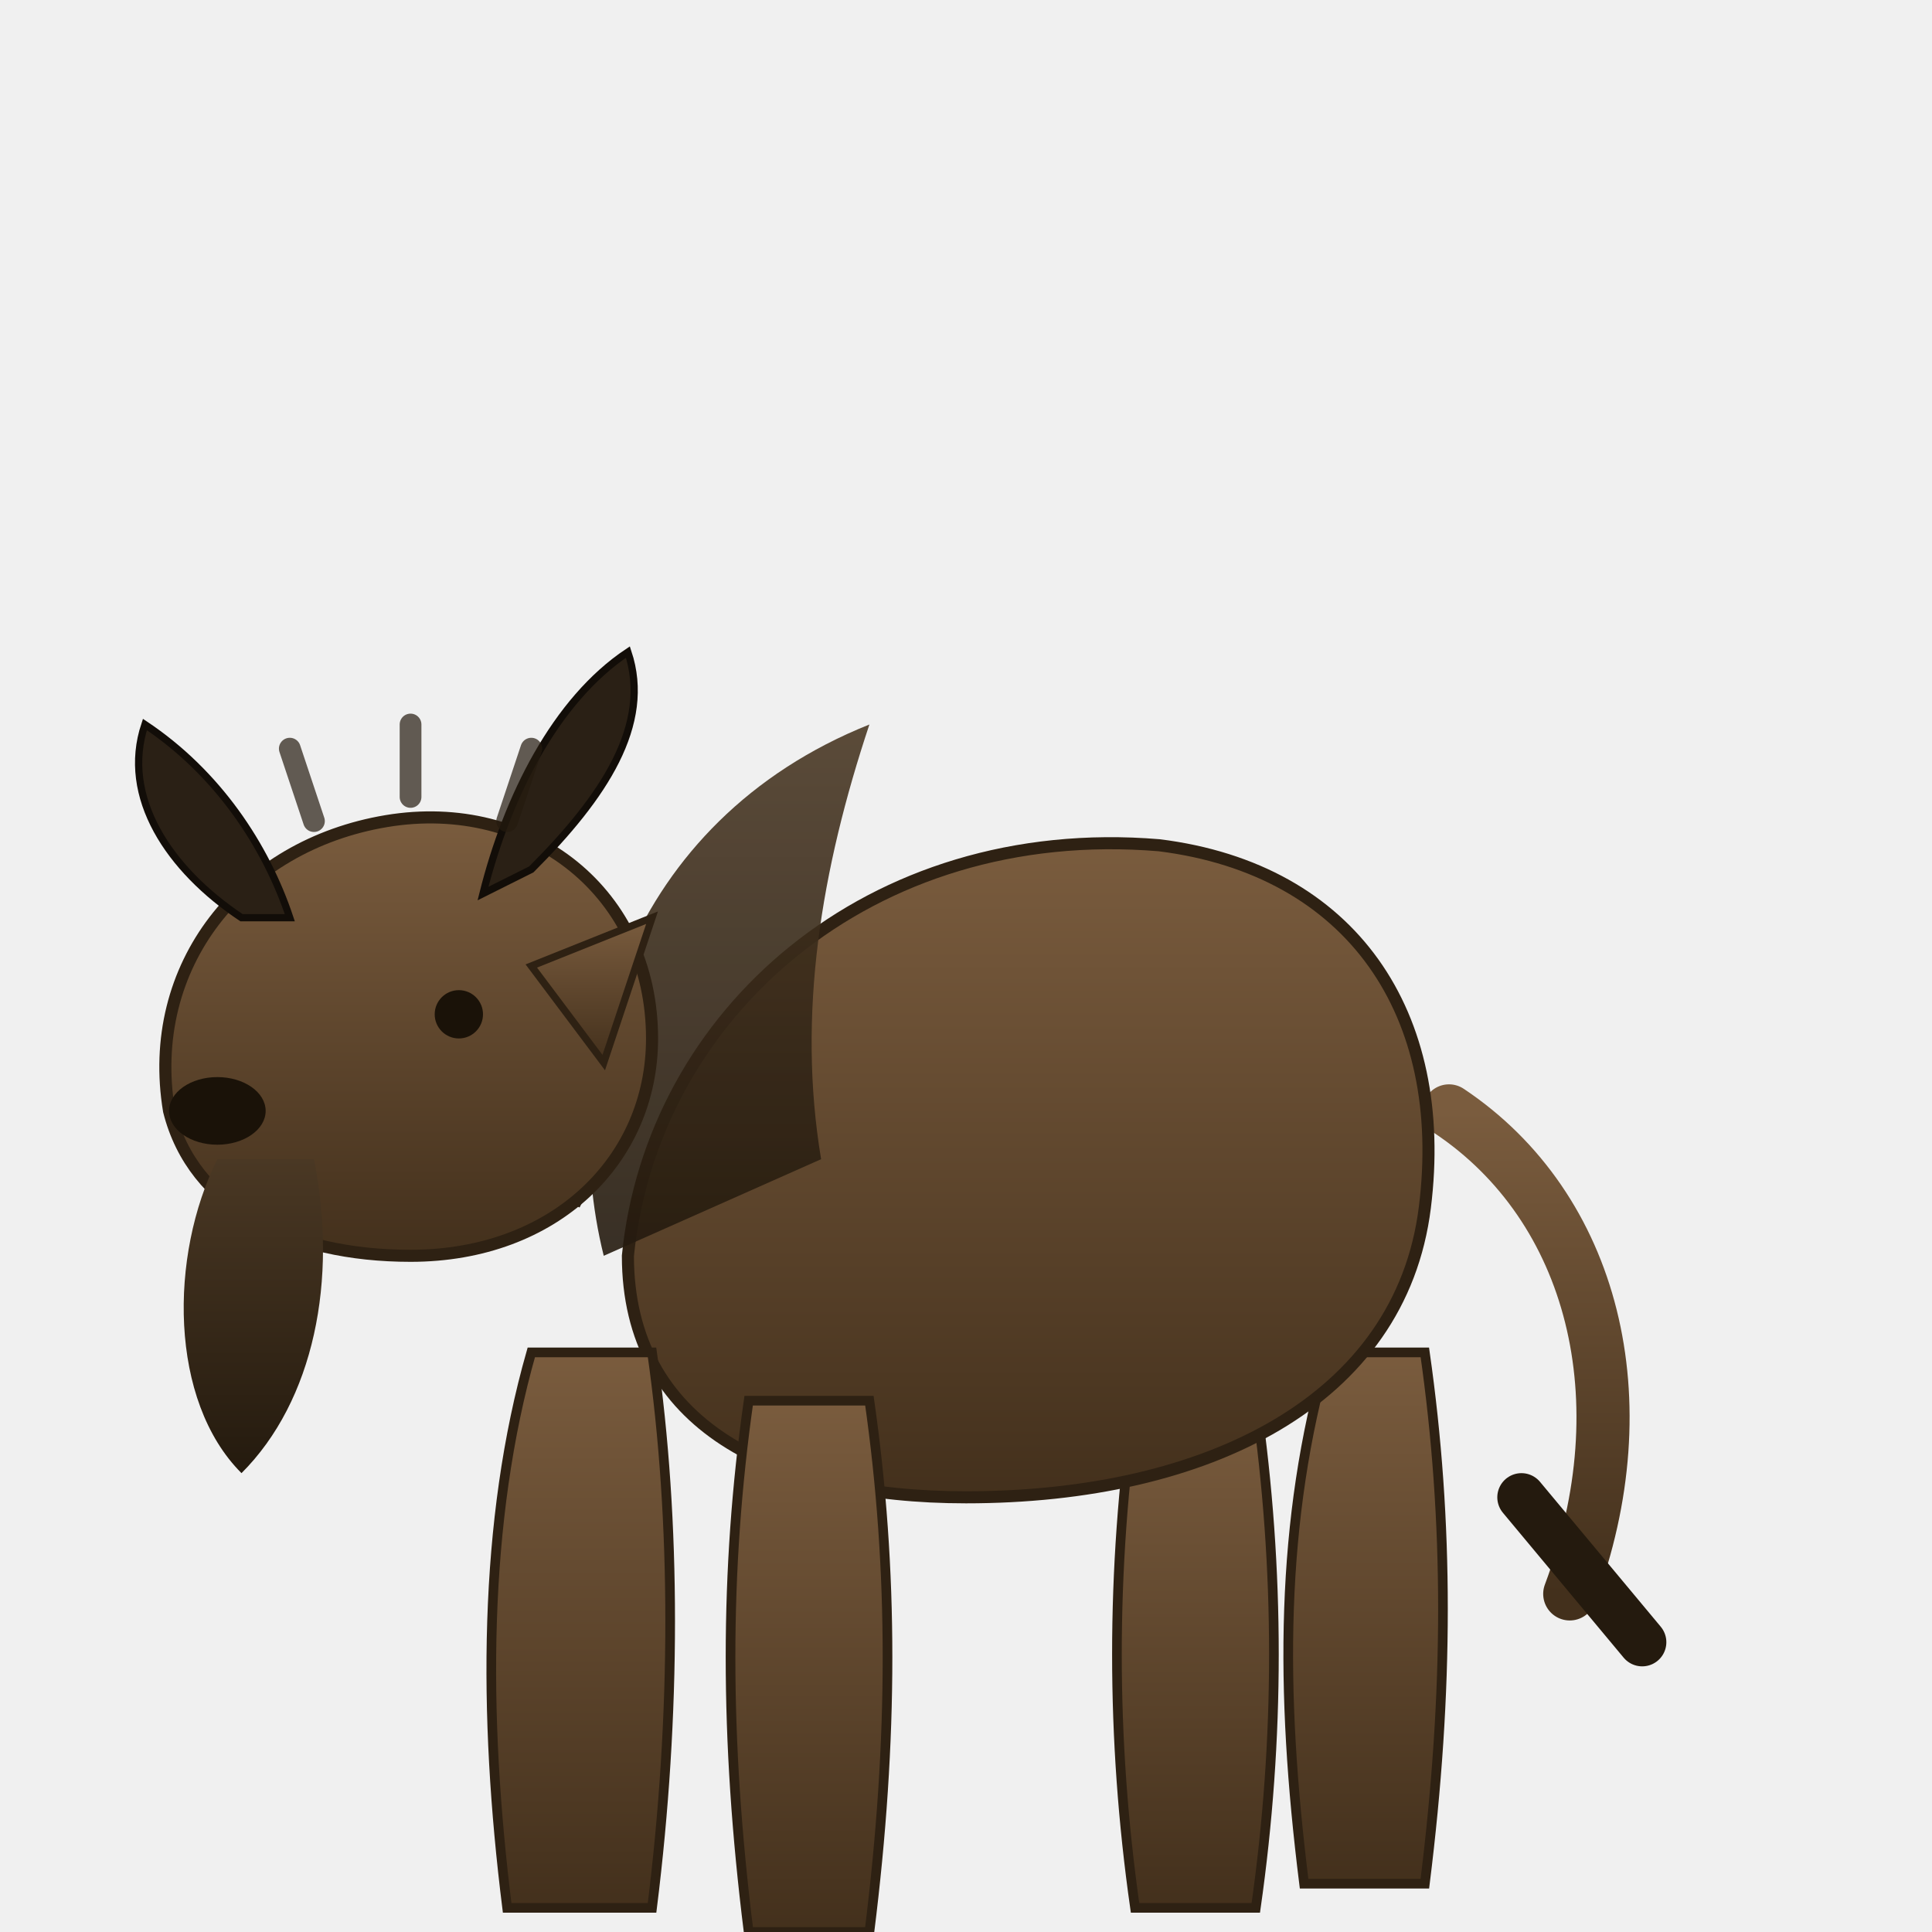
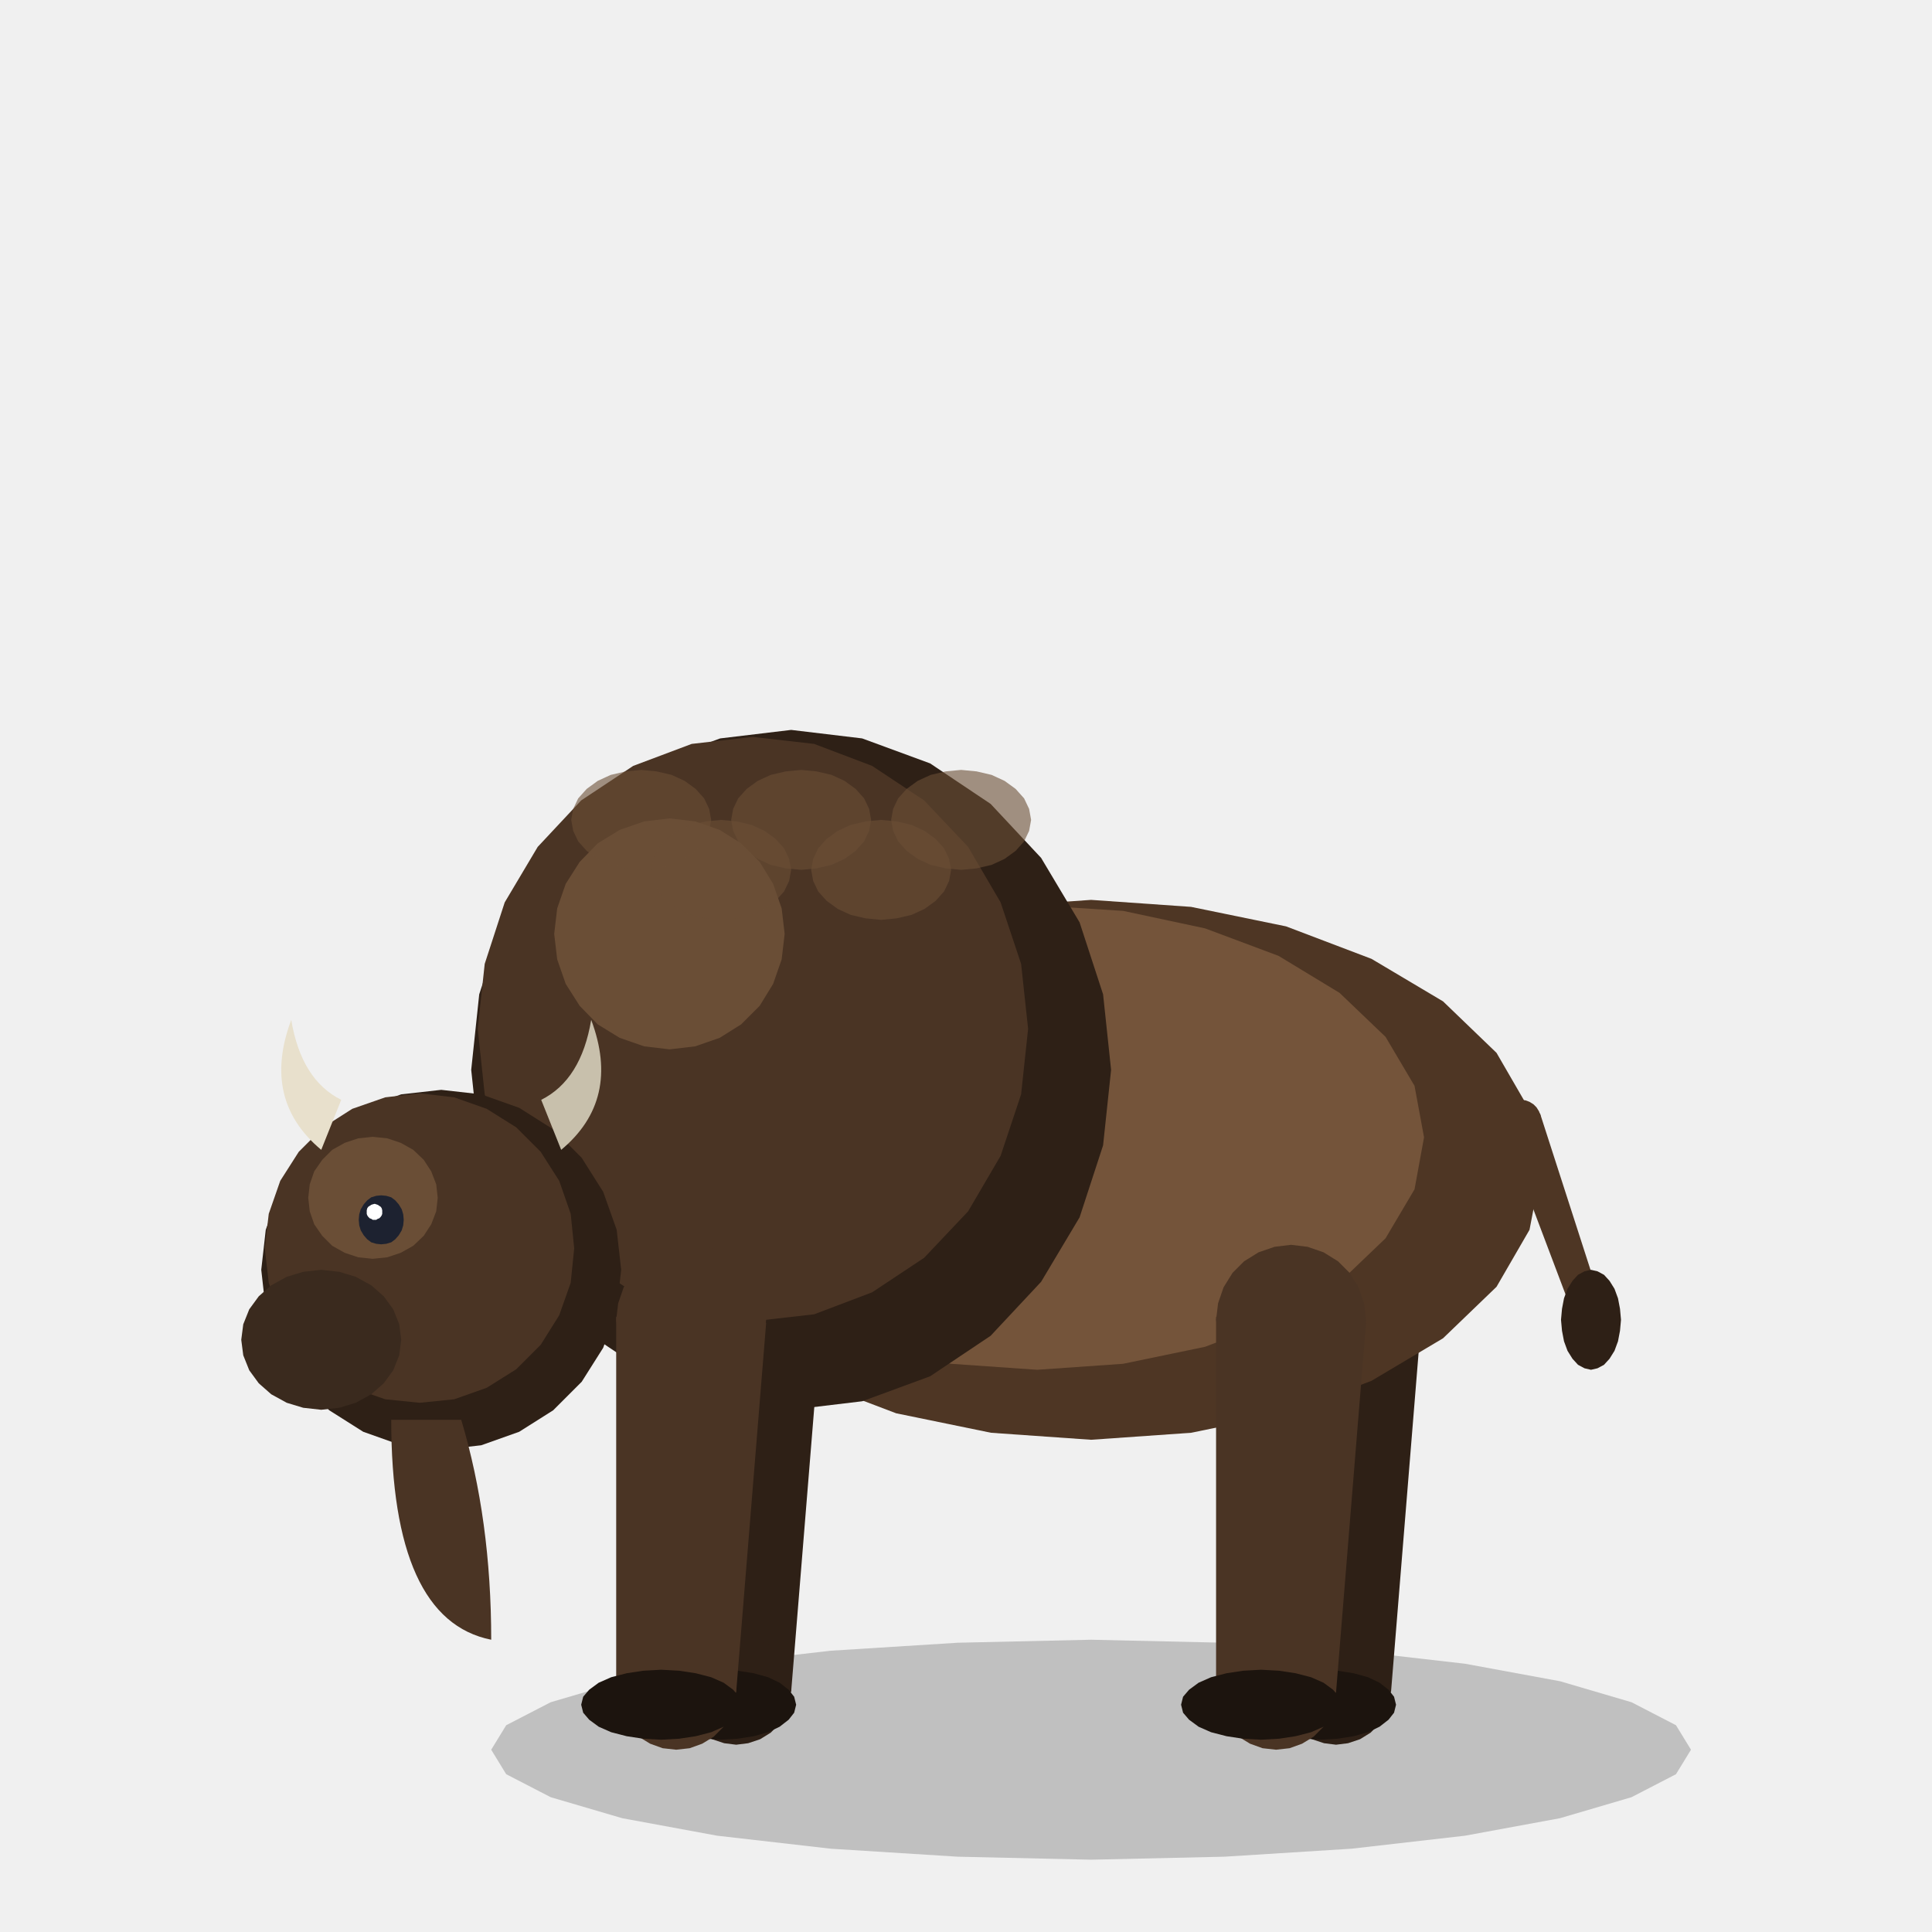
<svg xmlns="http://www.w3.org/2000/svg" viewBox="0 0 80 80">
-   <defs>
-     <linearGradient id="bsBody" x1="0" y1="0" x2="0" y2="1">
-       <stop offset="0%" stop-color="#7a5c3e" />
-       <stop offset="100%" stop-color="#43301c" />
-     </linearGradient>
-     <linearGradient id="bsMane" x1="0" y1="0" x2="0" y2="1">
-       <stop offset="0%" stop-color="#4a3824" />
-       <stop offset="100%" stop-color="#241a0e" />
-     </linearGradient>
-   </defs>
-   <path d="M60,46 C66,50 68,58 65,66" fill="none" stroke="url(#bsBody)" stroke-width="2.2" stroke-linecap="round" />
-   <path d="M63,62 L68,68" stroke="#241a0e" stroke-width="2" stroke-linecap="round" />
-   <path d="M55,56 C53,63 53,70 54,78 L59,78 C60,70 60,63 59,56 Z" fill="url(#bsBody)" stroke="#2e2113" stroke-width="0.4" />
-   <path d="M47,58 C46,65 46,72 47,79 L52,79 C53,72 53,65 52,58 Z" fill="url(#bsBody)" stroke="#2e2113" stroke-width="0.4" />
-   <path d="M26,52 C27,42 36,34 48,35 C56,36 60,42 59,50 C58,58 50,62 40,62 C32,62 26,59 26,52 Z" fill="url(#bsBody)" stroke="#2e2113" stroke-width="0.5" />
-   <path d="M22,56 C20,63 20,71 21,79 L27,79 C28,71 28,63 27,56 Z" fill="url(#bsBody)" stroke="#2e2113" stroke-width="0.4" />
-   <path d="M31,58 C30,65 30,72 31,80 L36,80 C37,72 37,65 36,58 Z" fill="url(#bsBody)" stroke="#2e2113" stroke-width="0.4" />
-   <path d="M25,52 C23,44 26,34 36,30 C34,36 33,42 34,48 Z" fill="url(#bsMane)" opacity="0.9" />
-   <path d="M24,50 C20,48 15,48 11,51 C14,46 20,44 26,46 Z" fill="url(#bsMane)" />
-   <path d="M7,46 C6,40 10,35 16,34 C22,33 27,37 27,43 C27,48 23,52 17,52 C12,52 8,50 7,46 Z" fill="url(#bsBody)" stroke="#2e2113" stroke-width="0.5" />
-   <path d="M9,48 C7,52 7,58 10,61 C13,58 14,53 13,48 Z" fill="url(#bsMane)" />
-   <path d="M10,38 C7,36 5,33 6,30 C9,32 11,35 12,38 Z" fill="#2a2015" stroke="#120d08" stroke-width="0.3" />
-   <path d="M22,36 C25,33 27,30 26,27 C23,29 21,33 20,37 Z" fill="#2a2015" stroke="#120d08" stroke-width="0.3" />
-   <path d="M22,40 L27,38 L25,44 Z" fill="url(#bsBody)" stroke="#2e2113" stroke-width="0.3" />
-   <circle cx="19" cy="42" r="1" fill="#1a1208" />
-   <ellipse cx="9" cy="46" rx="2" ry="1.4" fill="#1a1208" />
-   <g stroke="#241a0e" stroke-width="0.9" stroke-linecap="round" opacity="0.7">
-     <line x1="13" y1="34" x2="12" y2="31" />
-     <line x1="17" y1="33" x2="17" y2="30" />
-     <line x1="21" y1="34" x2="22" y2="31" />
+   <g transform="translate(38.97 71.21) scale(2.07)">
+     <path d="M15 0.6L14.7 1.09L13.81 1.55L12.38 1.97L10.48 2.32L8.21 2.58L5.67 2.74L3 2.8L0.33 2.74L-2.21 2.58L-4.48 2.32L-6.38 1.97L-7.81 1.55L-8.7 1.09L-9 0.6L-8.7 0.11L-7.81 -0.35L-6.38 -0.77L-4.48 -1.12L-2.21 -1.38L0.33 -1.54L3 -1.6L5.67 -1.54L8.21 -1.38L10.48 -1.12L12.38 -0.77L13.81 -0.35L14.7 0.11Z" fill="#000000" opacity="0.2" />
+     <g>
+       <animateTransform attributeName="transform" type="rotate" values="-12 8.20 -8.00;12 8.20 -8.00;-12 8.20 -8.00" dur="1.6s" begin="0s" repeatCount="indefinite" />
+       <path d="M6.8 -8.06L6.8 -0.64L9 -0.56L9.6 -7.94Z" fill="#2e2016" />
+       <path d="M9.6 -8L9.56 -7.69L9.46 -7.39L9.29 -7.13L9.07 -6.91L8.81 -6.74L8.51 -6.64L8.2 -6.6L7.89 -6.64L7.59 -6.74L7.33 -6.91L7.11 -7.13L6.94 -7.39L6.84 -7.69L6.8 -8L6.84 -8.31L6.94 -8.61L7.11 -8.87L7.33 -9.09L7.59 -9.26L7.89 -9.36L8.2 -9.4L8.51 -9.36L8.81 -9.26L9.07 -9.09L9.29 -8.87L9.46 -8.61L9.56 -8.31Z" fill="#2e2016" />
+       <path d="M9 -0.6L8.97 -0.36L8.89 -0.12L8.76 0.09L8.59 0.26L8.38 0.39L8.14 0.47L7.9 0.5L7.66 0.47L7.42 0.39L7.21 0.26L7.04 0.09L6.91 -0.12L6.83 -0.36L6.8 -0.6L6.83 -0.84L6.91 -1.08L7.04 -1.29L7.21 -1.46L7.42 -1.59L7.66 -1.67L7.9 -1.7L8.14 -1.67L8.38 -1.59L8.59 -1.46L8.76 -1.29L8.89 -1.08L8.97 -0.84Z" fill="#2e2016" />
+       <path d="M9.1 -0.3L9.06 -0.14L8.95 0L8.77 0.14L8.54 0.25L8.25 0.33L7.93 0.38L7.6 0.4L7.27 0.38L6.95 0.33L6.66 0.25L6.43 0.14L6.25 0L6.14 -0.14L6.1 -0.3L6.14 -0.46L6.25 -0.6L6.43 -0.74L6.66 -0.85L6.95 -0.93L7.27 -0.98L7.6 -1L7.93 -0.98L8.25 -0.93L8.54 -0.85L8.77 -0.74L8.95 -0.6L9.06 -0.46Z" fill="#1c140e" />
+     </g>
+     <g>
+       <animateTransform attributeName="transform" type="rotate" values="12 -3.80 -8.00;-12 -3.80 -8.00;12 -3.80 -8.00" dur="1.6s" begin="0s" repeatCount="indefinite" />
+       <path d="M-5.2 -8.06L-5.2 -0.64L-3 -0.56L-2.4 -7.94Z" fill="#2e2016" />
+       <path d="M-2.4 -8L-2.44 -7.69L-2.54 -7.39L-2.71 -7.13L-2.93 -6.91L-3.19 -6.74L-3.49 -6.64L-3.8 -6.6L-4.11 -6.64L-4.41 -6.74L-4.67 -6.91L-4.89 -7.13L-5.06 -7.39L-5.16 -7.69L-5.2 -8L-5.16 -8.31L-5.06 -8.61L-4.89 -8.87L-4.67 -9.09L-4.41 -9.26L-4.11 -9.36L-3.8 -9.4L-3.49 -9.36L-3.19 -9.26L-2.93 -9.09L-2.71 -8.87L-2.54 -8.61L-2.44 -8.31Z" fill="#2e2016" />
+       <path d="M-3 -0.6L-3.03 -0.36L-3.11 -0.12L-3.24 0.09L-3.41 0.26L-3.62 0.39L-3.86 0.47L-4.1 0.5L-4.34 0.47L-4.58 0.39L-4.79 0.26L-4.96 0.09L-5.09 -0.12L-5.17 -0.36L-5.2 -0.6L-5.17 -0.84L-5.09 -1.08L-4.96 -1.29L-4.79 -1.46L-4.58 -1.59L-4.34 -1.67L-4.1 -1.7L-3.86 -1.67L-3.62 -1.59L-3.41 -1.46L-3.24 -1.29L-3.11 -1.08L-3.03 -0.84Z" fill="#2e2016" />
+       <path d="M-2.9 -0.3L-2.94 -0.14L-3.05 0L-3.23 0.14L-3.46 0.25L-3.75 0.33L-4.07 0.38L-4.4 0.4L-4.73 0.38L-5.05 0.33L-5.34 0.25L-5.57 0.14L-5.75 0L-5.86 -0.14L-5.9 -0.3L-5.86 -0.46L-5.75 -0.6L-5.57 -0.74L-5.34 -0.85L-5.05 -0.93L-4.73 -0.98L-4.4 -1L-4.07 -0.98L-3.75 -0.93L-3.46 -0.85L-3.23 -0.74L-3.05 -0.6L-2.94 -0.46Z" fill="#1c140e" />
+     </g>
+     <path d="M12 -11L11.77 -9.8L11.11 -8.66L10.04 -7.63L8.61 -6.78L6.9 -6.13L5 -5.74L3 -5.6L1 -5.74L-0.9 -6.13L-2.61 -6.78L-4.04 -7.63L-5.11 -8.66L-5.77 -9.8L-6 -11L-5.77 -12.2L-5.11 -13.34L-4.04 -14.37L-2.61 -15.22L-0.9 -15.87L1 -16.26L3 -16.4L5 -16.26L6.9 -15.87L8.61 -15.22L10.04 -14.37L11.11 -13.34L11.77 -12.2Z" fill="#4e3624" />
+     <path d="M9.66 -11.65L9.47 -10.61L8.89 -9.63L7.97 -8.75L6.75 -8.02L5.28 -7.46L3.64 -7.12L1.92 -7L0.2 -7.12L-1.44 -7.46L-2.91 -8.02L-4.13 -8.75L-5.05 -9.63L-5.63 -10.61L-5.82 -11.65L-5.63 -12.68L-5.05 -13.66L-4.13 -14.54L-2.91 -15.28L-1.44 -15.83L0.2 -16.18L1.92 -16.29L3.64 -16.18L5.28 -15.83L6.75 -15.28L7.97 -14.54L8.89 -13.66L9.47 -12.68Z" fill="#74543a" />
+     <path d="M2.82 -13.16L2.74 -12.75L2.5 -12.36L2.11 -12.02L1.6 -11.72L0.99 -11.51L0.3 -11.37L-0.42 -11.32L-1.14 -11.37L-1.83 -11.51L-2.44 -11.72L-2.95 -12.02L-3.34 -12.36L-3.58 -12.75L-3.66 -13.16L-3.58 -13.57L-3.34 -13.96L-2.95 -14.3L-2.44 -14.6L-1.83 -14.81L-1.14 -14.95L-0.42 -15L0.3 -14.95L0.99 -14.81L1.6 -14.6L2.11 -14.3L2.5 -13.96L2.74 -13.57Z" fill="#9a7454" />
+     <path d="M3.4 -13L3.24 -11.49L2.77 -10.05L2 -8.76L0.99 -7.68L-0.22 -6.87L-1.58 -6.37L-3 -6.2L-4.42 -6.37L-5.78 -6.87L-6.99 -7.68L-8 -8.76L-8.77 -10.05L-9.24 -11.49L-9.4 -13L-9.24 -14.51L-8.77 -15.95L-8 -17.24L-6.99 -18.32L-5.78 -19.13L-4.42 -19.63L-3 -19.8L-1.58 -19.63L-0.22 -19.13L0.99 -18.32L2 -17.24L2.77 -15.95L3.24 -14.51Z" fill="#2e2016" />
+     <path d="M1.74 -13.82L1.6 -12.51L1.19 -11.28L0.54 -10.17L-0.34 -9.24L-1.38 -8.55L-2.54 -8.11L-3.77 -7.97L-4.99 -8.11L-6.16 -8.55L-7.2 -9.24L-8.07 -10.17L-8.73 -11.28L-9.13 -12.51L-9.27 -13.82L-9.13 -15.12L-8.73 -16.35L-8.07 -17.46L-7.2 -18.39L-6.16 -19.08L-4.99 -19.52L-3.77 -19.66L-2.54 -19.52L-1.38 -19.08L-0.34 -18.39L0.54 -17.46L1.19 -16.35L1.6 -15.12Z" fill="#4a3424" />
+     <path d="M-3.13 -15.72L-3.19 -15.21L-3.36 -14.72L-3.63 -14.28L-4 -13.91L-4.43 -13.64L-4.92 -13.47L-5.43 -13.41L-5.94 -13.47L-6.43 -13.64L-6.87 -13.91L-7.23 -14.28L-7.51 -14.72L-7.68 -15.21L-7.74 -15.72L-7.68 -16.23L-7.51 -16.72L-7.23 -17.16L-6.87 -17.53L-6.43 -17.8L-5.94 -17.97L-5.43 -18.03L-4.92 -17.97L-4.43 -17.8L-4 -17.53L-3.63 -17.16L-3.36 -16.72L-3.19 -16.23Z" fill="#6a4e36" />
+     <path d="M-4.6 -18L-4.64 -17.78L-4.74 -17.57L-4.91 -17.38L-5.13 -17.22L-5.39 -17.1L-5.69 -17.03L-6 -17L-6.31 -17.03L-6.61 -17.1L-6.87 -17.22L-7.09 -17.38L-7.26 -17.57L-7.36 -17.78L-7.4 -18L-7.36 -18.22L-7.26 -18.43L-7.09 -18.62L-6.87 -18.78L-6.61 -18.9L-6.31 -18.97L-6 -19L-5.69 -18.97L-5.39 -18.9L-5.13 -18.78L-4.91 -18.62L-4.74 -18.43L-4.64 -18.22Z" fill="#6a4e36" opacity="0.6" />
+     <path d="M-3 -17L-3.04 -16.78L-3.14 -16.57L-3.31 -16.38L-3.53 -16.22L-3.79 -16.1L-4.09 -16.03L-4.4 -16L-4.71 -16.03L-5.01 -16.1L-5.27 -16.22L-5.49 -16.38L-5.66 -16.57L-5.76 -16.78L-5.8 -17L-5.76 -17.22L-5.66 -17.43L-5.49 -17.62L-5.27 -17.78L-5.01 -17.9L-4.71 -17.97L-4.4 -18L-4.09 -17.97L-3.79 -17.9L-3.53 -17.78L-3.31 -17.62L-3.14 -17.43L-3.04 -17.22Z" fill="#6a4e36" opacity="0.6" />
+     <path d="M-1.4 -18L-1.44 -17.78L-1.54 -17.57L-1.71 -17.38L-1.93 -17.22L-2.19 -17.1L-2.49 -17.03L-2.8 -17L-3.11 -17.03L-3.41 -17.1L-3.67 -17.22L-3.89 -17.38L-4.06 -17.57L-4.16 -17.78L-4.2 -18L-4.16 -18.22L-4.06 -18.43L-3.89 -18.62L-3.67 -18.78L-3.41 -18.9L-3.11 -18.97L-2.8 -19L-2.49 -18.97L-2.19 -18.9L-1.93 -18.78L-1.71 -18.62L-1.54 -18.43L-1.44 -18.22Z" fill="#6a4e36" opacity="0.6" />
+     <path d="M0.2 -17L0.16 -16.78L0.06 -16.57L-0.11 -16.38L-0.33 -16.22L-0.59 -16.1L-0.89 -16.03L-1.2 -16L-1.51 -16.03L-1.81 -16.1L-2.07 -16.22L-2.29 -16.38L-2.46 -16.57L-2.56 -16.78L-2.6 -17L-2.56 -17.22L-2.46 -17.43L-2.29 -17.62L-2.07 -17.78L-1.81 -17.9L-1.51 -17.97L-1.2 -18L-0.89 -17.97L-0.59 -17.9L-0.33 -17.78L-0.11 -17.62L0.06 -17.43L0.16 -17.22Z" fill="#6a4e36" opacity="0.6" />
+     <path d="M1.8 -18L1.76 -17.78L1.66 -17.57L1.49 -17.38L1.27 -17.22L1.01 -17.1L0.71 -17.03L0.4 -17L0.09 -17.03L-0.21 -17.1L-0.47 -17.22L-0.69 -17.38L-0.86 -17.57L-0.96 -17.78L-1 -18L-0.96 -18.22L-0.86 -18.43L-0.69 -18.62L-0.47 -18.78L-0.21 -18.9L0.09 -18.97L0.4 -19L0.71 -18.97L1.01 -18.9L1.27 -18.78L1.49 -18.62L1.66 -18.43L1.76 -18.22Z" fill="#6a4e36" opacity="0.6" />
+     <g>
+       <animateTransform attributeName="transform" type="rotate" values="-14 11.60 -12.00;14 11.60 -12.00;-14 11.60 -12.00" dur="1.6s" begin="0s" repeatCount="indefinite" />
+       <path d="M11.22 -11.87L12.72 -7.9L13.28 -8.1L11.98 -12.13Z" fill="#4e3624" />
+       <path d="M12 -12L11.99 -11.91L11.96 -11.83L11.91 -11.75L11.85 -11.69L11.77 -11.64L11.69 -11.61L11.6 -11.6L11.51 -11.61L11.43 -11.64L11.35 -11.69L11.29 -11.75L11.24 -11.83L11.21 -11.91L11.2 -12L11.21 -12.09L11.24 -12.17L11.29 -12.25L11.35 -12.31L11.43 -12.36L11.51 -12.39L11.6 -12.4L11.69 -12.39L11.77 -12.36L11.85 -12.31L11.91 -12.25L11.96 -12.17L11.99 -12.09Z" fill="#4e3624" />
+       <path d="M13.3 -8L13.29 -7.93L13.27 -7.87L13.23 -7.81L13.19 -7.77L13.13 -7.73L13.07 -7.71L13 -7.7L12.93 -7.71L12.87 -7.73L12.81 -7.77L12.77 -7.81L12.73 -7.87L12.71 -7.93L12.7 -8L12.71 -8.07L12.73 -8.13L12.77 -8.19L12.81 -8.23L12.87 -8.27L12.93 -8.29L13 -8.3L13.07 -8.29L13.13 -8.27L13.19 -8.23L13.23 -8.19L13.27 -8.13L13.29 -8.07Z" fill="#4e3624" />
+       <path d="M13.6 -8L13.58 -7.78L13.54 -7.57L13.47 -7.38L13.37 -7.22L13.26 -7.1L13.13 -7.03L13 -7L12.87 -7.03L12.74 -7.1L12.63 -7.22L12.53 -7.38L12.46 -7.57L12.42 -7.78L12.4 -8L12.42 -8.22L12.46 -8.43L12.53 -8.62L12.63 -8.78L12.74 -8.9L12.87 -8.97L13 -9L13.13 -8.97L13.26 -8.9L13.37 -8.78L13.47 -8.62L13.54 -8.43L13.58 -8.22Z" fill="#2e2016" />
+     </g>
+     <g>
+       <animateTransform attributeName="transform" type="rotate" values="12 7.00 -8.00;-12 7.00 -8.00;12 7.00 -8.00" dur="1.6s" begin="0s" repeatCount="indefinite" />
+       <path d="M5.5 -8.06L5.5 -0.65L7.9 -0.55L8.5 -7.94Z" fill="#4a3424" />
+       <path d="M8.5 -8L8.46 -7.67L8.35 -7.35L8.17 -7.06L7.94 -6.83L7.65 -6.65L7.33 -6.54L7 -6.5L6.67 -6.54L6.35 -6.65L6.06 -6.83L5.83 -7.06L5.65 -7.35L5.54 -7.67L5.5 -8L5.54 -8.33L5.65 -8.65L5.83 -8.94L6.06 -9.17L6.35 -9.35L6.67 -9.46L7 -9.5L7.33 -9.46L7.65 -9.35L7.94 -9.17L8.17 -8.94L8.35 -8.65L8.46 -8.33Z" fill="#4a3424" />
+       <path d="M7.9 -0.6L7.87 -0.33L7.78 -0.08L7.64 0.15L7.45 0.34L7.22 0.48L6.97 0.57L6.7 0.6L6.43 0.57L6.18 0.48L5.95 0.34L5.76 0.15L5.62 -0.08L5.53 -0.33L5.5 -0.6L5.53 -0.87L5.62 -1.12L5.76 -1.35L5.95 -1.54L6.18 -1.68L6.43 -1.77L6.7 -1.8L6.97 -1.77L7.22 -1.68L7.45 -1.54L7.64 -1.35L7.78 -1.12L7.87 -0.87Z" fill="#4a3424" />
+       <path d="M8 -0.3L7.96 -0.14L7.84 0L7.65 0.14L7.4 0.25L7.09 0.33L6.76 0.38L6.4 0.4L6.04 0.38L5.71 0.33L5.4 0.25L5.15 0.14L4.96 0L4.84 -0.14L4.8 -0.3L4.84 -0.46L4.96 -0.6L5.15 -0.74L5.4 -0.85L5.71 -0.93L6.04 -0.98L6.4 -1L6.76 -0.98L7.09 -0.93L7.4 -0.85L7.65 -0.74L7.84 -0.6L7.96 -0.46Z" fill="#1c140e" />
+     </g>
+     <g>
+       <animateTransform attributeName="transform" type="rotate" values="-12 -5.00 -8.00;12 -5.00 -8.00;-12 -5.00 -8.00" dur="1.6s" begin="0s" repeatCount="indefinite" />
+       <path d="M-6.5 -8.06L-6.5 -0.65L-4.1 -0.55L-3.5 -7.94Z" fill="#4a3424" />
+       <path d="M-3.5 -8L-3.54 -7.67L-3.65 -7.35L-3.83 -7.06L-4.06 -6.83L-4.35 -6.65L-4.67 -6.54L-5 -6.5L-5.33 -6.54L-5.65 -6.65L-5.94 -6.83L-6.17 -7.06L-6.35 -7.35L-6.46 -7.67L-6.5 -8L-6.46 -8.33L-6.35 -8.65L-6.17 -8.94L-5.94 -9.17L-5.65 -9.35L-5.33 -9.46L-5 -9.5L-4.67 -9.46L-4.35 -9.35L-4.06 -9.17L-3.83 -8.94L-3.65 -8.65L-3.54 -8.33Z" fill="#4a3424" />
+       <path d="M-4.1 -0.6L-4.13 -0.33L-4.22 -0.08L-4.36 0.15L-4.55 0.34L-4.78 0.48L-5.03 0.57L-5.3 0.6L-5.57 0.57L-5.82 0.48L-6.05 0.34L-6.24 0.15L-6.38 -0.08L-6.47 -0.33L-6.5 -0.6L-6.47 -0.87L-6.38 -1.12L-6.24 -1.35L-6.05 -1.54L-5.82 -1.68L-5.57 -1.77L-5.3 -1.8L-5.03 -1.77L-4.78 -1.68L-4.55 -1.54L-4.36 -1.35L-4.22 -1.12L-4.13 -0.87Z" fill="#4a3424" />
+       <path d="M-4 -0.3L-4.04 -0.14L-4.16 0L-4.35 0.14L-4.6 0.25L-4.91 0.33L-5.24 0.38L-5.6 0.4L-5.96 0.38L-6.29 0.33L-6.6 0.25L-6.85 0.14L-7.04 0L-7.16 -0.14L-7.2 -0.3L-7.16 -0.46L-7.04 -0.6L-6.85 -0.74L-6.6 -0.85L-6.29 -0.93L-5.96 -0.98L-5.6 -1L-5.24 -0.98L-4.91 -0.93L-4.6 -0.85L-4.35 -0.74L-4.16 -0.6L-4.04 -0.46Z" fill="#1c140e" />
+     </g>
+     <g>
+       <animateTransform attributeName="transform" type="rotate" values="-4 -7.00 -12.00;4 -7.00 -12.00;-4 -7.00 -12.00" dur="1.6s" begin="0s" repeatCount="indefinite" />
+       <path d="M-6.4 -9L-6.49 -8.2L-6.76 -7.44L-7.19 -6.76L-7.76 -6.19L-8.44 -5.76L-9.2 -5.49L-10 -5.4L-10.8 -5.49L-11.56 -5.76L-12.24 -6.19L-12.81 -6.76L-13.24 -7.44L-13.51 -8.2L-13.6 -9L-13.51 -9.8L-13.24 -10.56L-12.81 -11.24L-12.24 -11.81L-11.56 -12.24L-10.8 -12.51L-10 -12.6L-9.2 -12.51L-8.44 -12.24L-7.76 -11.81L-7.19 -11.24L-6.76 -10.56L-6.49 -9.8Z" fill="#2e2016" />
+       <path d="M-7.34 -9.43L-7.41 -8.74L-7.64 -8.09L-8.01 -7.5L-8.5 -7.01L-9.09 -6.64L-9.74 -6.41L-10.43 -6.34L-11.12 -6.41L-11.78 -6.64L-12.36 -7.01L-12.85 -7.5L-13.22 -8.09L-13.45 -8.74L-13.53 -9.43L-13.45 -10.12L-13.22 -10.78L-12.85 -11.36L-12.36 -11.85L-11.78 -12.22L-11.12 -12.45L-10.43 -12.53L-9.74 -12.45L-9.09 -12.22L-8.5 -11.85L-8.01 -11.36L-7.64 -10.78L-7.41 -10.12Z" fill="#4a3424" />
+       <path d="M-10.07 -10.44L-10.1 -10.17L-10.2 -9.91L-10.35 -9.68L-10.56 -9.48L-10.81 -9.34L-11.08 -9.25L-11.37 -9.22L-11.66 -9.25L-11.93 -9.34L-12.18 -9.48L-12.38 -9.68L-12.54 -9.91L-12.63 -10.17L-12.66 -10.44L-12.63 -10.71L-12.54 -10.97L-12.38 -11.2L-12.18 -11.4L-11.93 -11.54L-11.66 -11.63L-11.37 -11.66L-11.08 -11.63L-10.81 -11.54L-10.56 -11.4L-10.35 -11.2L-10.2 -10.97L-10.1 -10.71Z" fill="#6a4e36" />
+       <path d="M-10.8 -7.6L-10.84 -7.29L-10.96 -6.99L-11.15 -6.73L-11.4 -6.51L-11.71 -6.34L-12.04 -6.24L-12.4 -6.2L-12.76 -6.24L-13.09 -6.34L-13.4 -6.51L-13.65 -6.73L-13.84 -6.99L-13.96 -7.29L-14 -7.6L-13.96 -7.91L-13.84 -8.21L-13.65 -8.47L-13.4 -8.69L-13.09 -8.86L-12.76 -8.96L-12.4 -9L-12.04 -8.96L-11.71 -8.86L-11.4 -8.69L-11.15 -8.47L-10.96 -8.21L-10.84 -7.91Z" fill="#3a2a1e" />
+       <path d="M-11 -6Q-11 -2 -9 -1.6Q-9 -4 -9.6 -6Z" fill="#4a3424" />
+       <path d="M-12.4 -11.4Q-13.6 -12.4 -13 -14Q-12.8 -12.8 -12 -12.4Z" fill="#e8e0cc" />
+       <path d="M-7.6 -11.4Q-6.4 -12.4 -7 -14Q-7.2 -12.8 -8 -12.4Z" fill="#c8c0ac" />
+       <path d="M-10.75 -10L-10.76 -9.89L-10.79 -9.79L-10.85 -9.69L-10.92 -9.61L-11 -9.55L-11.1 -9.52L-11.2 -9.51L-11.3 -9.52L-11.4 -9.55L-11.48 -9.61L-11.55 -9.69L-11.61 -9.79L-11.64 -9.89L-11.65 -10L-11.64 -10.11L-11.61 -10.21L-11.55 -10.31L-11.48 -10.39L-11.4 -10.45L-11.3 -10.48L-11.2 -10.49L-11.1 -10.48L-11 -10.45L-10.92 -10.39L-10.85 -10.31L-10.79 -10.21L-10.76 -10.11Z" fill="#1d2230" />
+       <path d="M-11.18 -10.16L-11.18 -10.12L-11.19 -10.09L-11.21 -10.06L-11.24 -10.03L-11.27 -10.02L-11.3 -10L-11.33 -10L-11.37 -10L-11.4 -10.02L-11.43 -10.03L-11.46 -10.06L-11.48 -10.09L-11.49 -10.12L-11.49 -10.16L-11.49 -10.19L-11.48 -10.23L-11.46 -10.26L-11.43 -10.28L-11.4 -10.3L-11.37 -10.31L-11.33 -10.32L-11.3 -10.31L-11.27 -10.3L-11.24 -10.28L-11.21 -10.26L-11.19 -10.23L-11.18 -10.19Z" fill="#ffffff" />
+     </g>
  </g>
</svg>
